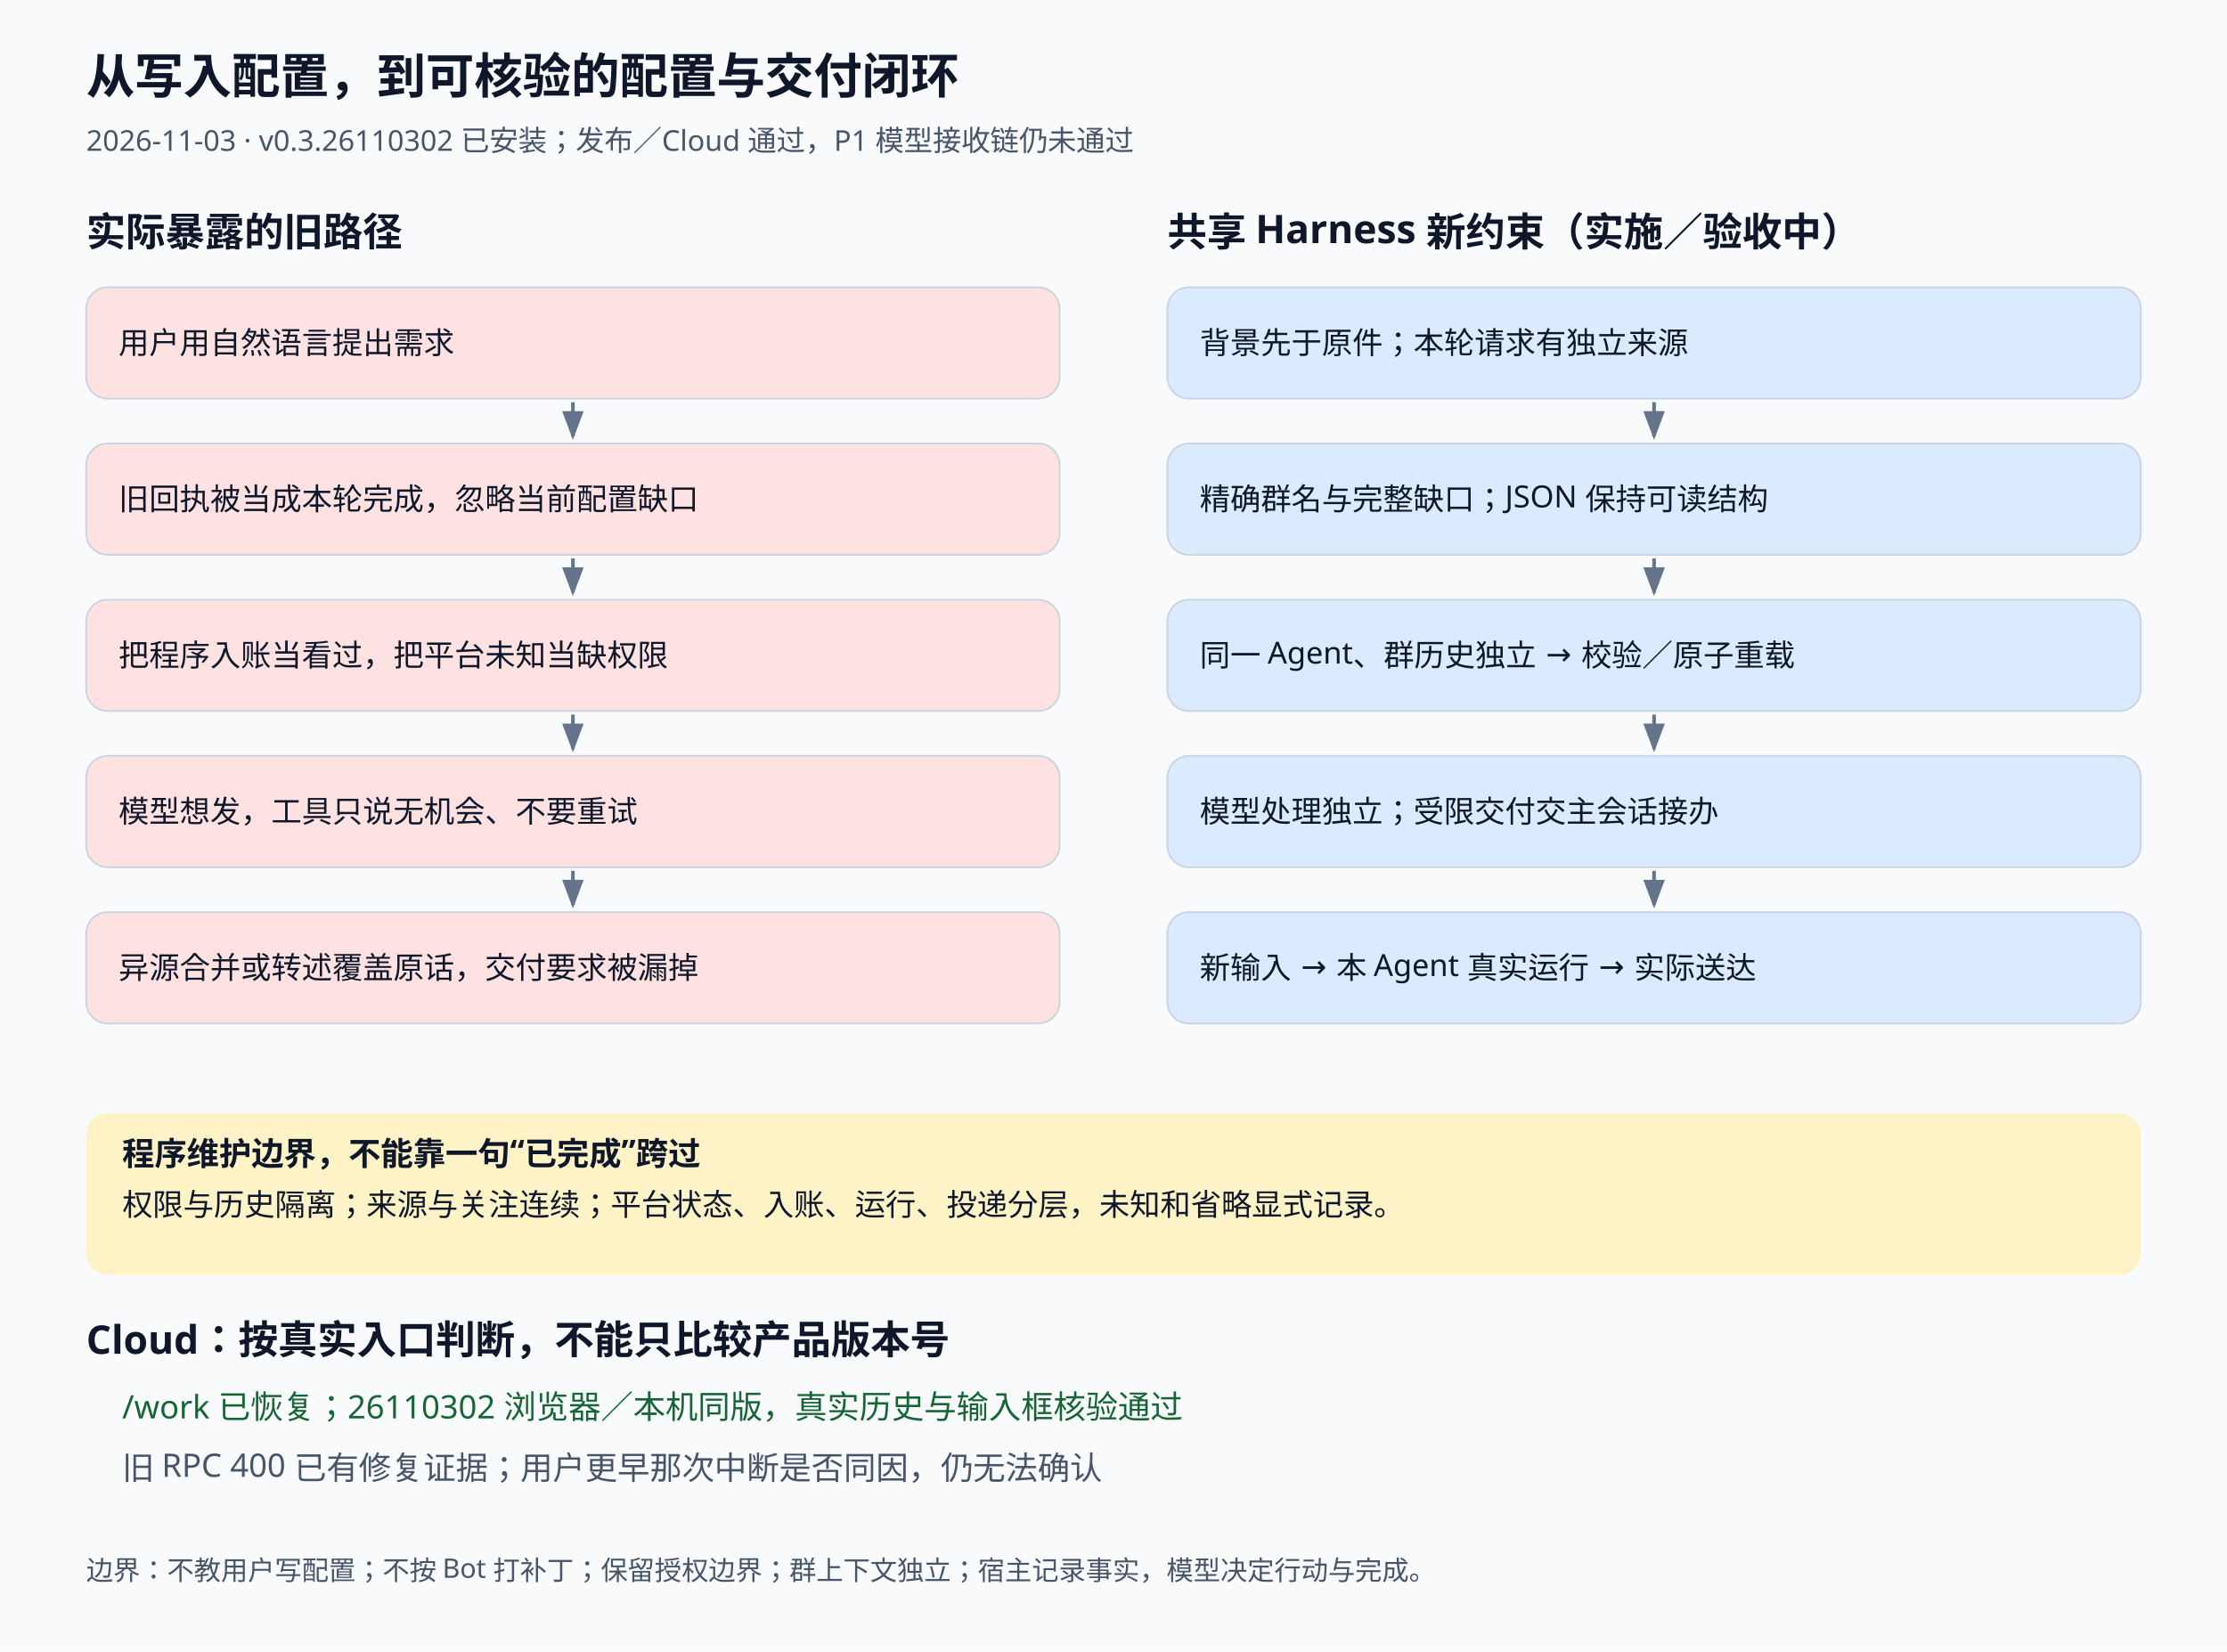
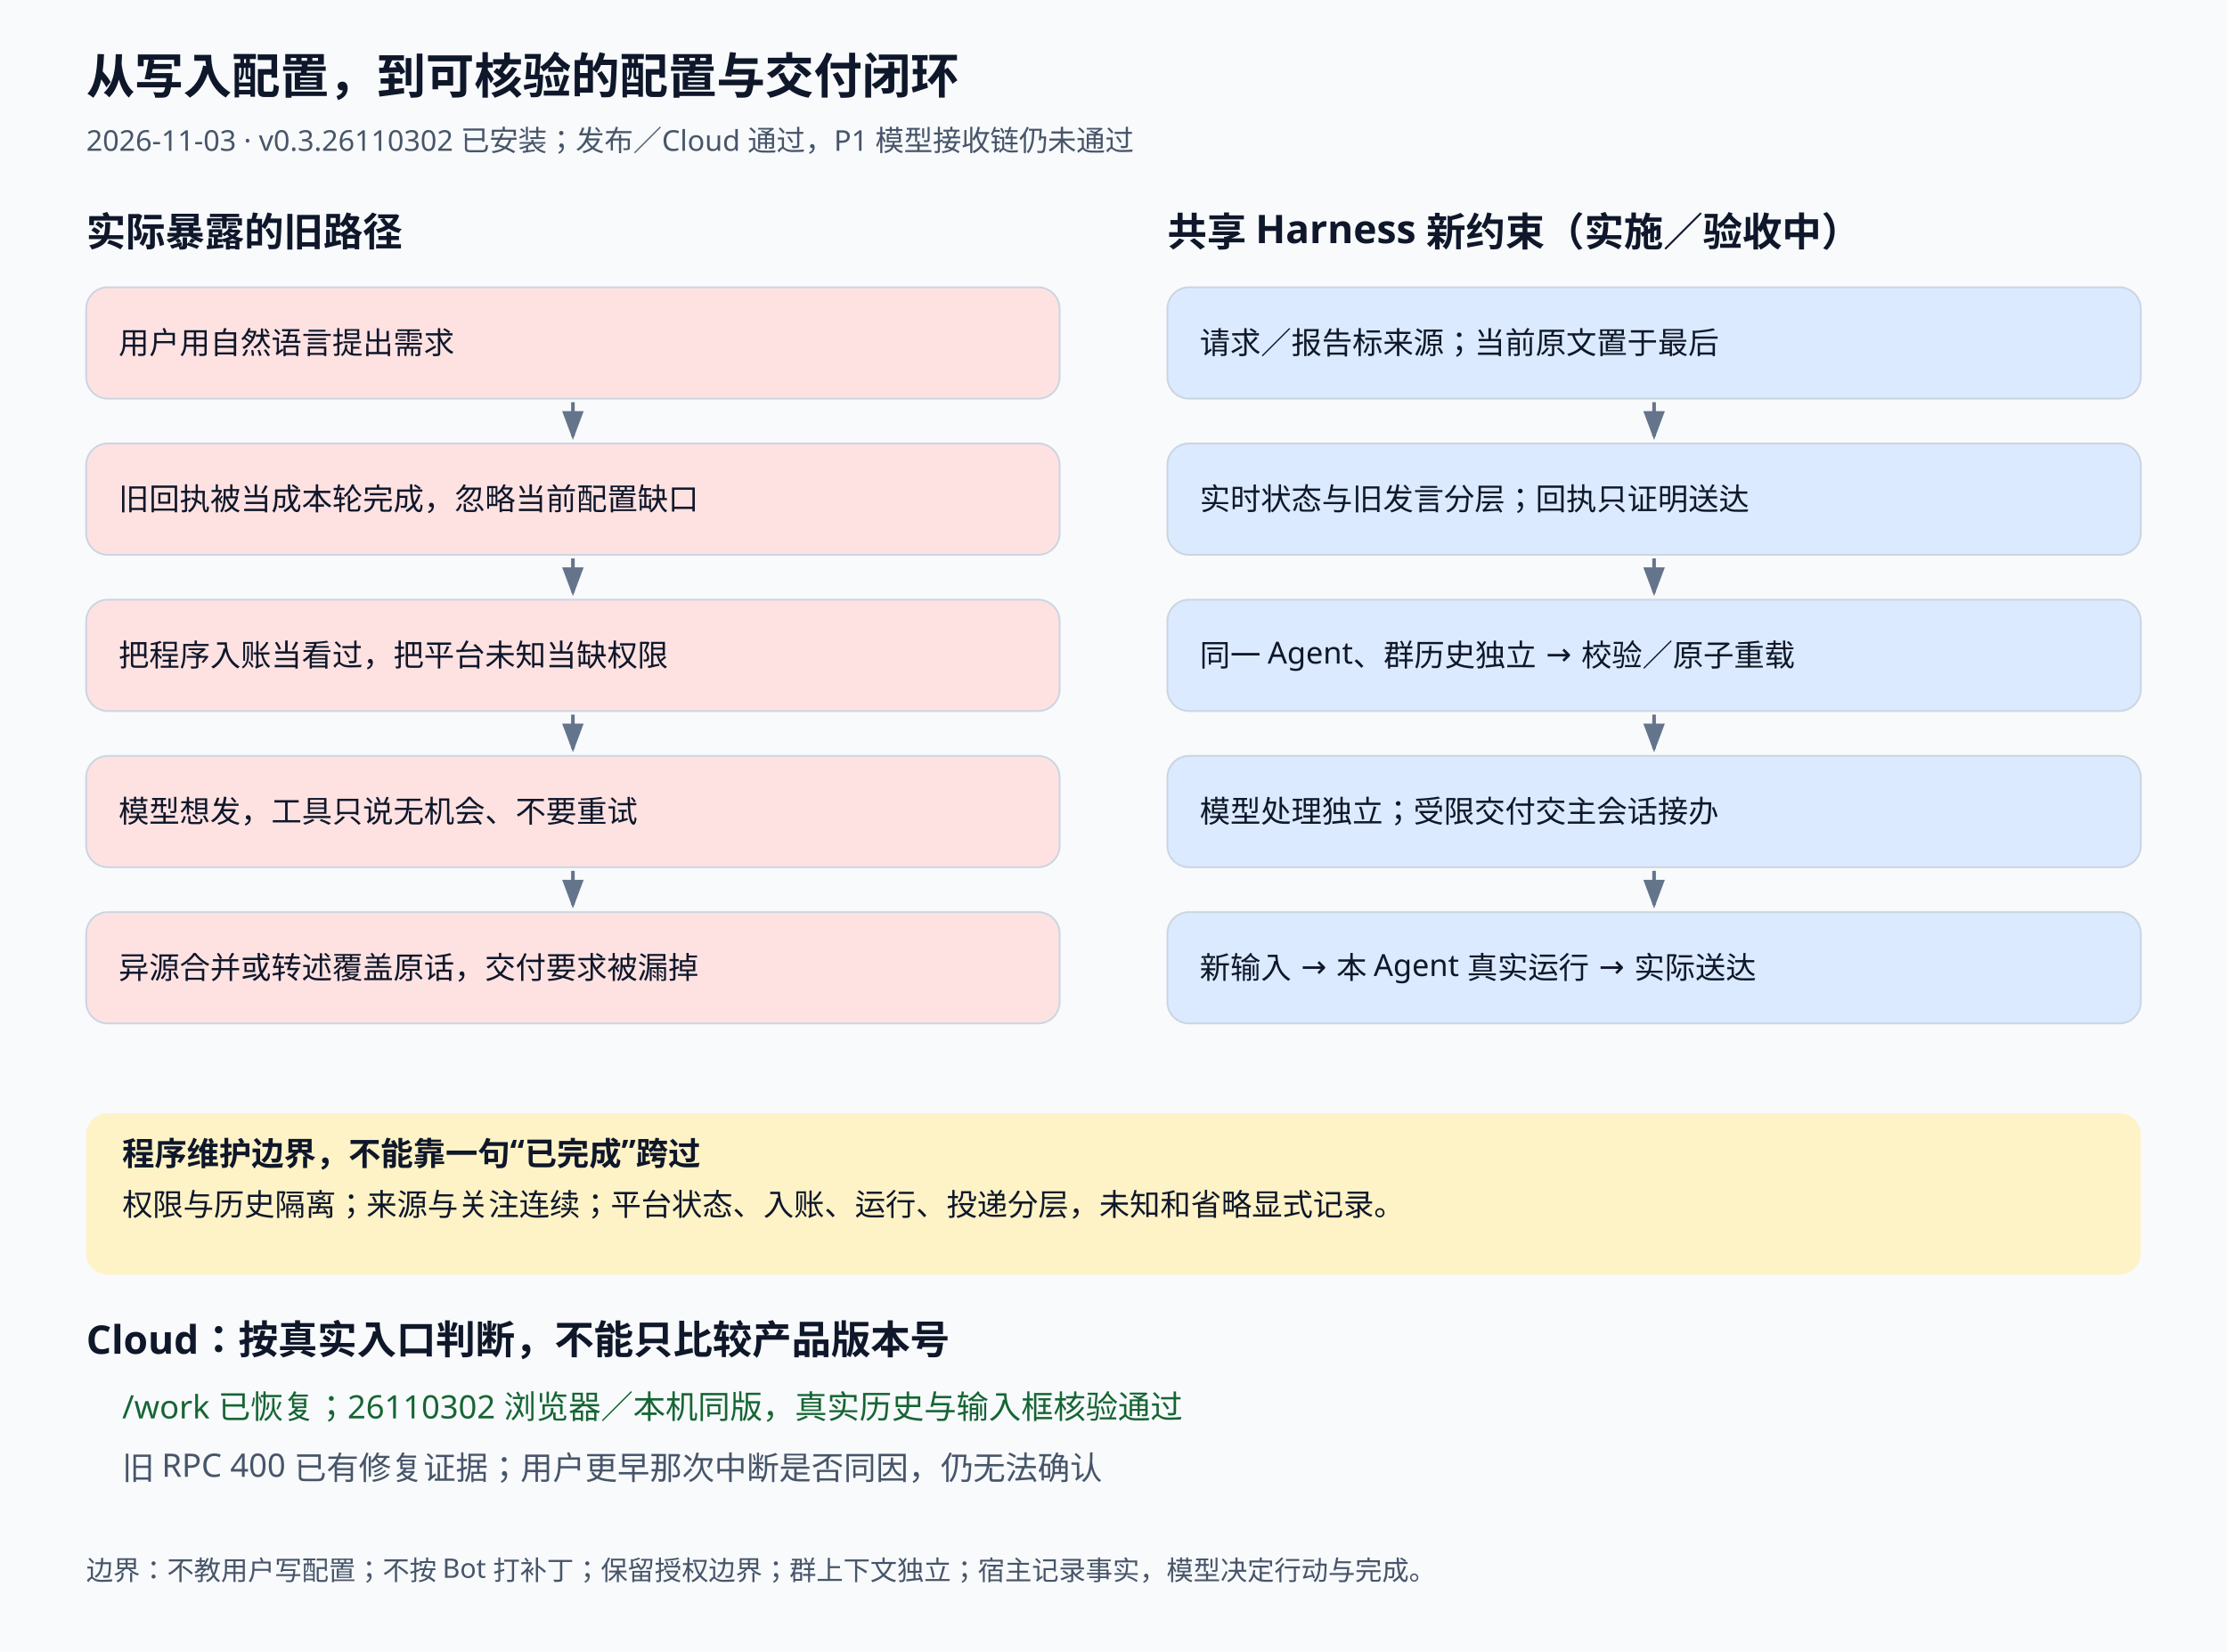
<svg xmlns="http://www.w3.org/2000/svg" width="1240" height="920" viewBox="0 0 1240 920" role="img" aria-labelledby="title desc">
  <defs>
    <marker id="arr" markerWidth="10" markerHeight="10" refX="7" refY="3" orient="auto">
      <path d="M0,0 L0,6 L8,3 z" fill="#64748b" />
    </marker>
  </defs>
  <rect width="1240" height="920" fill="#f8fafc" />
  <g font-family="PingFang SC, Microsoft YaHei, sans-serif" fill="#0f172a">
    <text x="48" y="52" font-size="27" font-weight="700">从写入配置，到可核验的配置与交付闭环</text>
    <text x="48" y="84" font-size="16" fill="#475569">2026-11-03 · v0.3.26110302 已安装；发布／Cloud 通过，P1 模型接收链仍未通过</text>
    <text x="48" y="137" font-size="22" font-weight="700">实际暴露的旧路径</text>
    <rect x="48" y="160" width="542" height="62" rx="12" fill="#fee2e2" stroke="#cbd5e1" />
    <text x="66" y="197" font-size="17">用户用自然语言提出需求</text>
    <path d="M319,224 v19" stroke="#64748b" stroke-width="2" marker-end="url(#arr)" />
    <rect x="48" y="247" width="542" height="62" rx="12" fill="#fee2e2" stroke="#cbd5e1" />
    <text x="66" y="284" font-size="17">旧回执被当成本轮完成，忽略当前配置缺口</text>
    <path d="M319,311 v19" stroke="#64748b" stroke-width="2" marker-end="url(#arr)" />
    <rect x="48" y="334" width="542" height="62" rx="12" fill="#fee2e2" stroke="#cbd5e1" />
    <text x="66" y="371" font-size="17">把程序入账当看过，把平台未知当缺权限</text>
    <path d="M319,398 v19" stroke="#64748b" stroke-width="2" marker-end="url(#arr)" />
    <rect x="48" y="421" width="542" height="62" rx="12" fill="#fee2e2" stroke="#cbd5e1" />
    <text x="66" y="458" font-size="17">模型想发，工具只说无机会、不要重试</text>
    <path d="M319,485 v19" stroke="#64748b" stroke-width="2" marker-end="url(#arr)" />
    <rect x="48" y="508" width="542" height="62" rx="12" fill="#fee2e2" stroke="#cbd5e1" />
    <text x="66" y="545" font-size="17">异源合并或转述覆盖原话，交付要求被漏掉</text>
    <text x="650" y="137" font-size="22" font-weight="700">共享 Harness 新约束（实施／验收中）</text>
    <rect x="650" y="160" width="542" height="62" rx="12" fill="#dbeafe" stroke="#cbd5e1" />
-     <text x="668" y="197" font-size="17">背景先于原件；本轮请求有独立来源</text>
+     <text x="668" y="197" font-size="17">请求／报告标来源；当前原文置于最后</text>
    <path d="M921,224 v19" stroke="#64748b" stroke-width="2" marker-end="url(#arr)" />
    <rect x="650" y="247" width="542" height="62" rx="12" fill="#dbeafe" stroke="#cbd5e1" />
-     <text x="668" y="284" font-size="17">精确群名与完整缺口；JSON 保持可读结构</text>
+     <text x="668" y="284" font-size="17">实时状态与旧发言分层；回执只证明送达</text>
    <path d="M921,311 v19" stroke="#64748b" stroke-width="2" marker-end="url(#arr)" />
    <rect x="650" y="334" width="542" height="62" rx="12" fill="#dbeafe" stroke="#cbd5e1" />
    <text x="668" y="371" font-size="17">同一 Agent、群历史独立 → 校验／原子重载</text>
    <path d="M921,398 v19" stroke="#64748b" stroke-width="2" marker-end="url(#arr)" />
    <rect x="650" y="421" width="542" height="62" rx="12" fill="#dbeafe" stroke="#cbd5e1" />
    <text x="668" y="458" font-size="17">模型处理独立；受限交付交主会话接办</text>
    <path d="M921,485 v19" stroke="#64748b" stroke-width="2" marker-end="url(#arr)" />
    <rect x="650" y="508" width="542" height="62" rx="12" fill="#dbeafe" stroke="#cbd5e1" />
    <text x="668" y="545" font-size="17">新输入 → 本 Agent 真实运行 → 实际送达</text>
    <rect x="48" y="620" width="1144" height="90" rx="12" fill="#fef3c7" />
    <text x="68" y="649" font-size="18" font-weight="700">程序维护边界，不能靠一句“已完成”跨过</text>
    <text x="68" y="677" font-size="17">权限与历史隔离；来源与关注连续；平台状态、入账、运行、投递分层，未知和省略显式记录。</text>
    <text x="48" y="754" font-size="22" font-weight="700">Cloud：按真实入口判断，不能只比较产品版本号</text>
    <text x="68" y="790" font-size="18" fill="#166534">/work 已恢复；26110302 浏览器／本机同版，真实历史与输入框核验通过</text>
    <text x="68" y="824" font-size="18" fill="#475569">旧 RPC 400 已有修复证据；用户更早那次中断是否同因，仍无法确认</text>
    <text x="48" y="880" font-size="15" fill="#475569">边界：不教用户写配置；不按 Bot 打补丁；保留授权边界；群上下文独立；宿主记录事实，模型决定行动与完成。</text>
  </g>
</svg>
